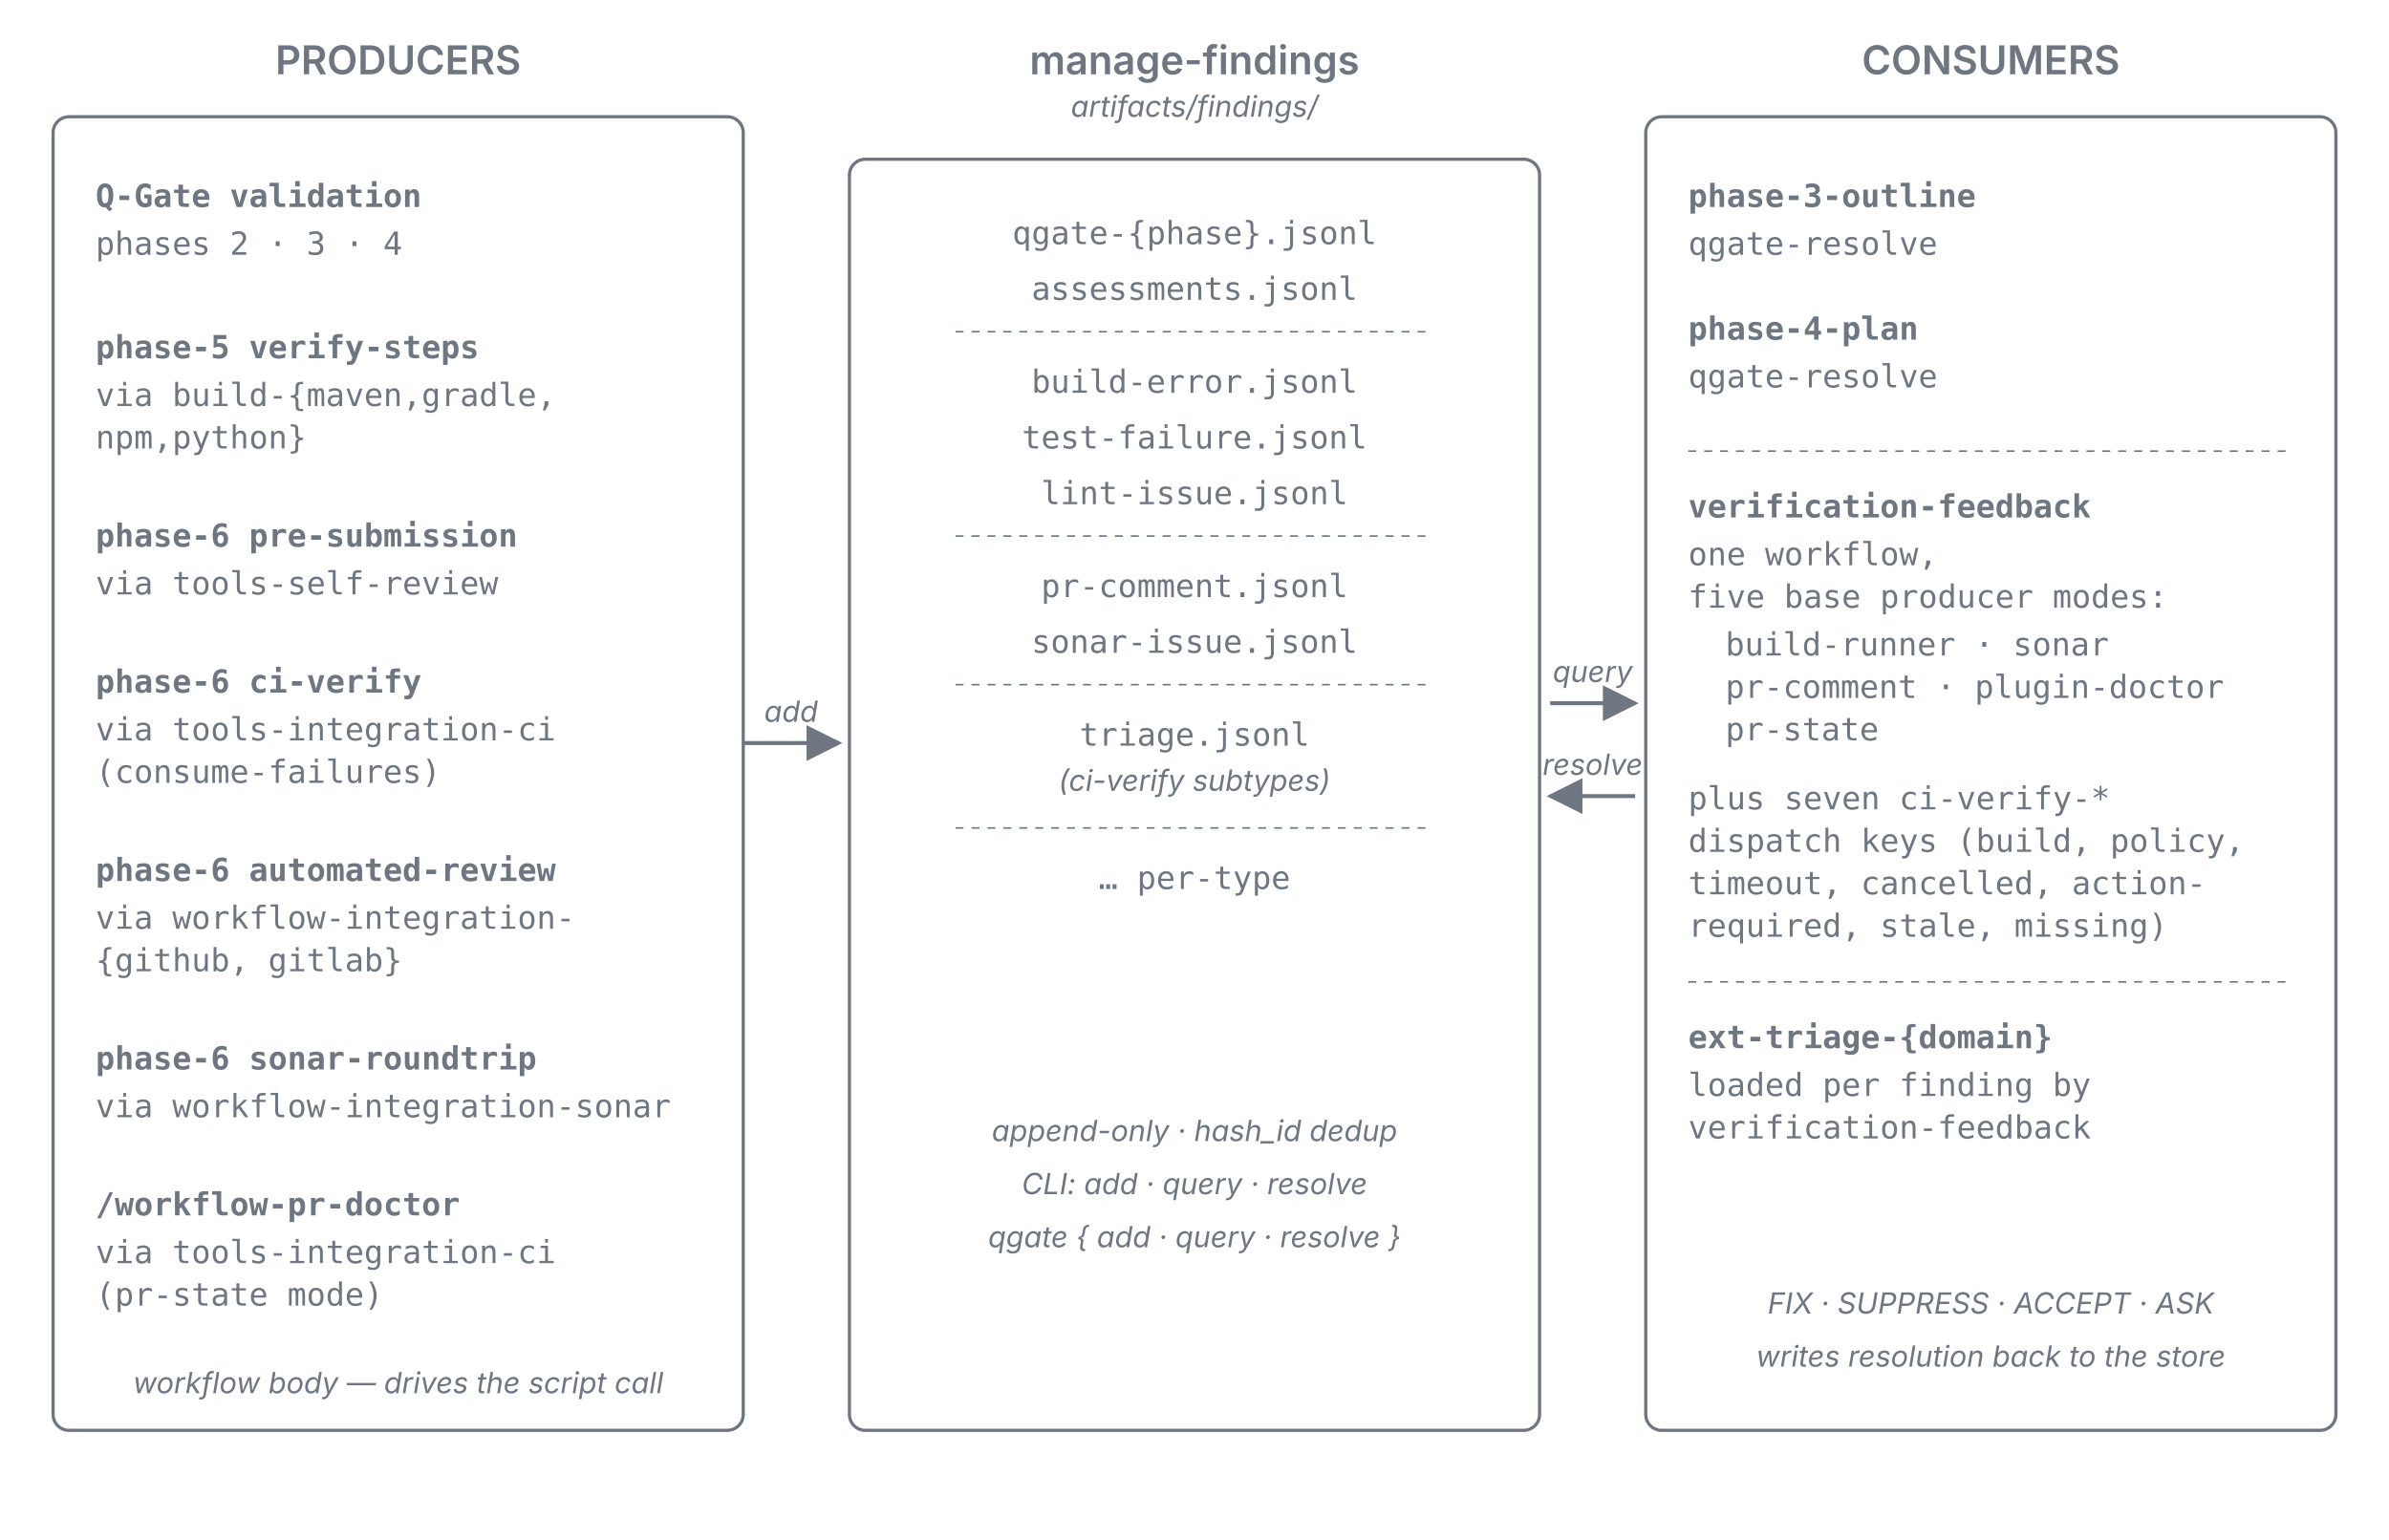
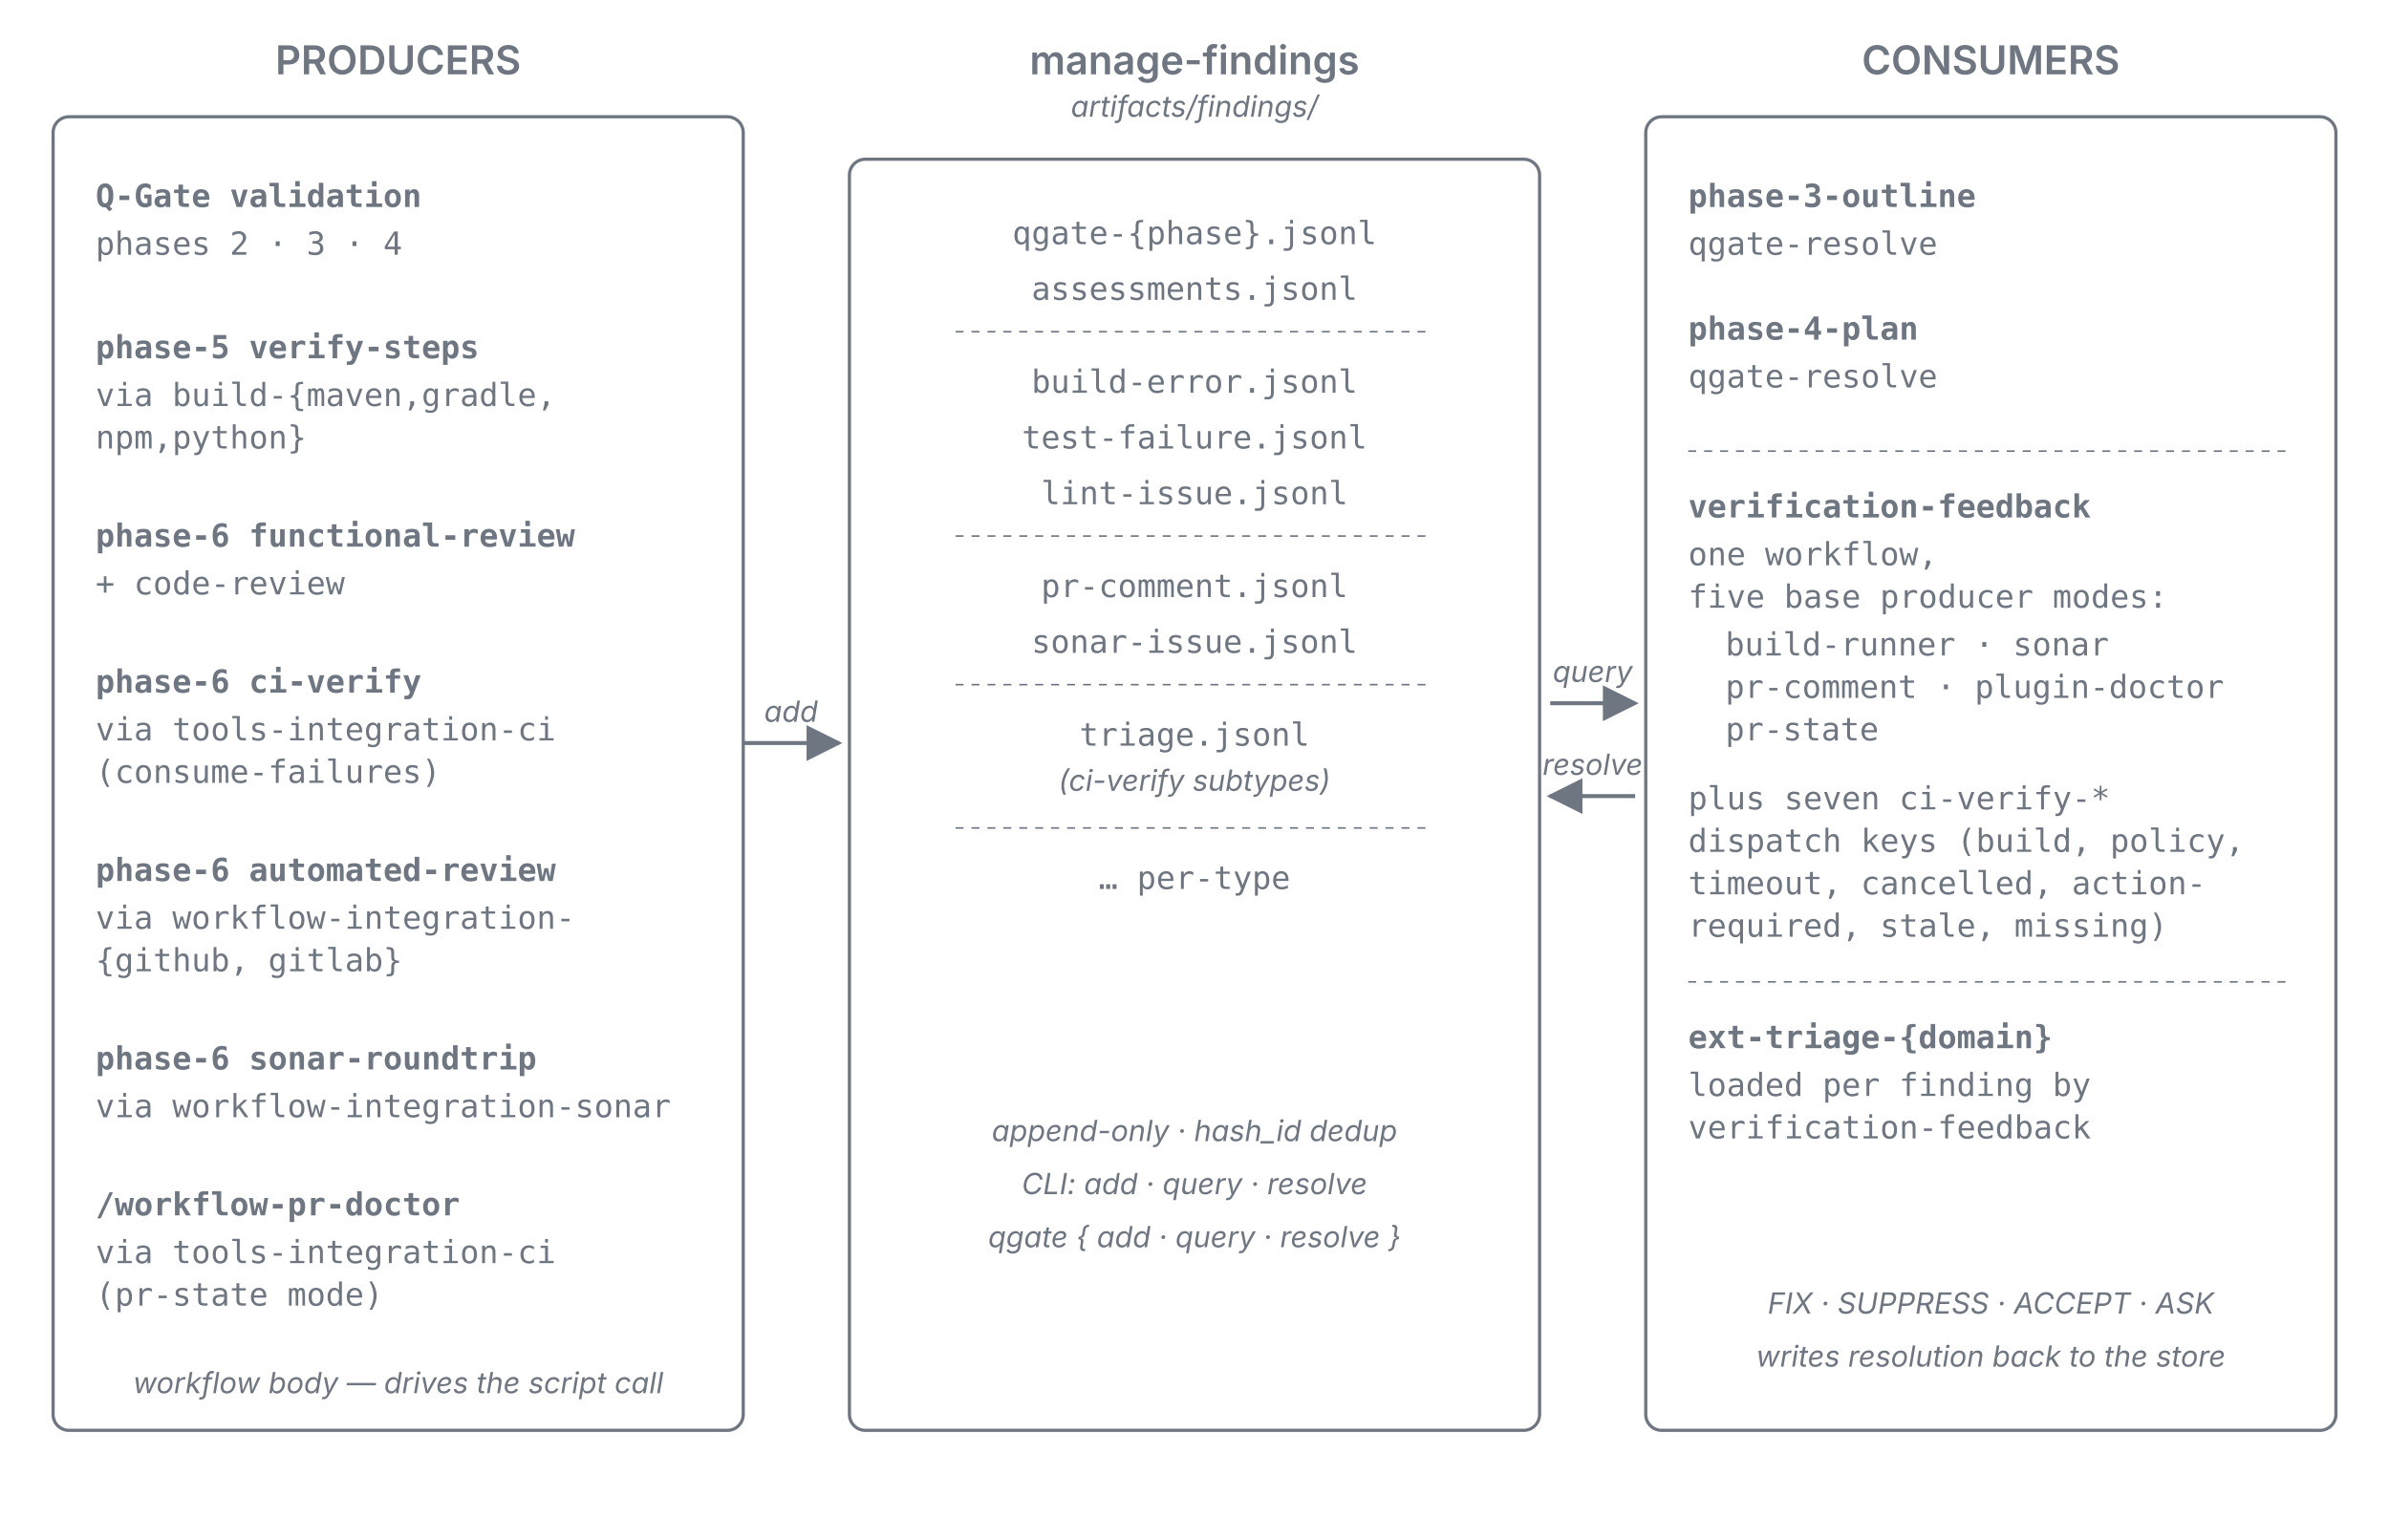
<svg xmlns="http://www.w3.org/2000/svg" viewBox="0 0 900 580" role="img" aria-labelledby="title desc" font-family="ui-sans-serif, -apple-system, system-ui, 'Segoe UI', sans-serif">
  <defs>
    <marker id="arrow" viewBox="0 0 10 10" refX="9" refY="5" markerWidth="9" markerHeight="9" orient="auto">
      <path d="M0,0 L10,5 L0,10 z" class="arrow-fill" />
    </marker>
    <style>
      .col-header { font-size: 15px; font-weight: 600; fill: #6e7681; text-anchor: middle; }
      .col-sub    { font-size: 11px; fill: #6e7681; text-anchor: middle; font-style: italic; }
      .item       { font-size: 12px; fill: #6e7681; font-family: ui-monospace, "SF Mono", Menlo, Consolas, monospace; }
      .item-bold  { font-size: 12px; fill: #6e7681; font-family: ui-monospace, "SF Mono", Menlo, Consolas, monospace; font-weight: 700; }
      .item-c     { font-size: 12px; fill: #6e7681; font-family: ui-monospace, "SF Mono", Menlo, Consolas, monospace; text-anchor: middle; }
      .arrow-lbl  { font-size: 11px; fill: #6e7681; text-anchor: middle; font-style: italic; }
      .stroke     { stroke: #6e7681; stroke-width: 1.2; fill: none; }
      .sep        { stroke: #6e7681; stroke-width: 0.6; stroke-dasharray: 3 3; }
      .arrow      { stroke: #6e7681; stroke-width: 1.5; fill: none; }
      .arrow-fill { fill: #6e7681; }
    </style>
  </defs>
  <text x="150" y="28" class="col-header">PRODUCERS</text>
  <rect class="stroke" x="20" y="44" width="260" height="495" rx="6" ry="6" />
  <text x="36" y="78" class="item-bold">Q-Gate validation</text>
  <text x="36" y="96" class="item">phases 2 · 3 · 4</text>
  <text x="36" y="135" class="item-bold">phase-5 verify-steps</text>
  <text x="36" y="153" class="item">via build-{maven,gradle,</text>
  <text x="36" y="169" class="item">     npm,python}</text>
-   <text x="36" y="206" class="item-bold">phase-6 pre-submission</text>
-   <text x="36" y="224" class="item">via tools-self-review</text>
+   <text x="36" y="206" class="item-bold">phase-6 functional-review</text>
+   <text x="36" y="224" class="item">     + code-review</text>
  <text x="36" y="261" class="item-bold">phase-6 ci-verify</text>
  <text x="36" y="279" class="item">via tools-integration-ci</text>
  <text x="36" y="295" class="item">     (consume-failures)</text>
  <text x="36" y="332" class="item-bold">phase-6 automated-review</text>
  <text x="36" y="350" class="item">via workflow-integration-</text>
  <text x="36" y="366" class="item">     {github, gitlab}</text>
  <text x="36" y="403" class="item-bold">phase-6 sonar-roundtrip</text>
  <text x="36" y="421" class="item">via workflow-integration-sonar</text>
  <text x="36" y="458" class="item-bold">/workflow-pr-doctor</text>
  <text x="36" y="476" class="item">via tools-integration-ci</text>
  <text x="36" y="492" class="item">     (pr-state mode)</text>
  <text x="150" y="525" class="col-sub">workflow body — drives the script call</text>
  <text x="450" y="28" class="col-header">manage-findings</text>
  <text x="450" y="44" class="col-sub">artifacts/findings/</text>
  <rect class="stroke" x="320" y="60" width="260" height="479" rx="6" ry="6" />
  <text x="450" y="92" class="item-c">qgate-{phase}.jsonl</text>
  <text x="450" y="113" class="item-c">assessments.jsonl</text>
  <line class="sep" x1="360" y1="125" x2="540" y2="125" />
  <text x="450" y="148" class="item-c">build-error.jsonl</text>
  <text x="450" y="169" class="item-c">test-failure.jsonl</text>
  <text x="450" y="190" class="item-c">lint-issue.jsonl</text>
  <line class="sep" x1="360" y1="202" x2="540" y2="202" />
  <text x="450" y="225" class="item-c">pr-comment.jsonl</text>
  <text x="450" y="246" class="item-c">sonar-issue.jsonl</text>
  <line class="sep" x1="360" y1="258" x2="540" y2="258" />
  <text x="450" y="281" class="item-c">triage.jsonl</text>
  <text x="450" y="298" class="col-sub">(ci-verify subtypes)</text>
  <line class="sep" x1="360" y1="312" x2="540" y2="312" />
  <text x="450" y="335" class="item-c">…  per-type</text>
  <text x="450" y="430" class="col-sub">append-only · hash_id dedup</text>
  <text x="450" y="450" class="col-sub">CLI: add  ·  query  ·  resolve</text>
  <text x="450" y="470" class="col-sub">qgate { add · query · resolve }</text>
  <text x="750" y="28" class="col-header">CONSUMERS</text>
  <rect class="stroke" x="620" y="44" width="260" height="495" rx="6" ry="6" />
  <text x="636" y="78" class="item-bold">phase-3-outline</text>
  <text x="636" y="96" class="item">qgate-resolve</text>
  <text x="636" y="128" class="item-bold">phase-4-plan</text>
  <text x="636" y="146" class="item">qgate-resolve</text>
  <line class="sep" x1="636" y1="170" x2="864" y2="170" />
  <text x="636" y="195" class="item-bold">verification-feedback</text>
  <text x="636" y="213" class="item">one workflow,</text>
  <text x="636" y="229" class="item">five base producer modes:</text>
  <text x="650" y="247" class="item">build-runner · sonar</text>
  <text x="650" y="263" class="item">pr-comment · plugin-doctor</text>
  <text x="650" y="279" class="item">pr-state</text>
  <text x="636" y="305" class="item">plus seven ci-verify-*</text>
  <text x="636" y="321" class="item">dispatch keys (build, policy,</text>
  <text x="636" y="337" class="item">timeout, cancelled, action-</text>
  <text x="636" y="353" class="item">required, stale, missing)</text>
  <line class="sep" x1="636" y1="370" x2="864" y2="370" />
  <text x="636" y="395" class="item-bold">ext-triage-{domain}</text>
  <text x="636" y="413" class="item">loaded per finding by</text>
  <text x="636" y="429" class="item">verification-feedback</text>
  <text x="750" y="495" class="col-sub">FIX · SUPPRESS · ACCEPT · ASK</text>
  <text x="750" y="515" class="col-sub">writes resolution back to the store</text>
  <line class="arrow" x1="280" y1="280" x2="316" y2="280" marker-end="url(#arrow)" />
  <text x="298" y="272" class="arrow-lbl">add</text>
  <line class="arrow" x1="584" y1="265" x2="616" y2="265" marker-end="url(#arrow)" />
  <text x="600" y="257" class="arrow-lbl">query</text>
  <line class="arrow" x1="616" y1="300" x2="584" y2="300" marker-end="url(#arrow)" />
  <text x="600" y="292" class="arrow-lbl">resolve</text>
</svg>
